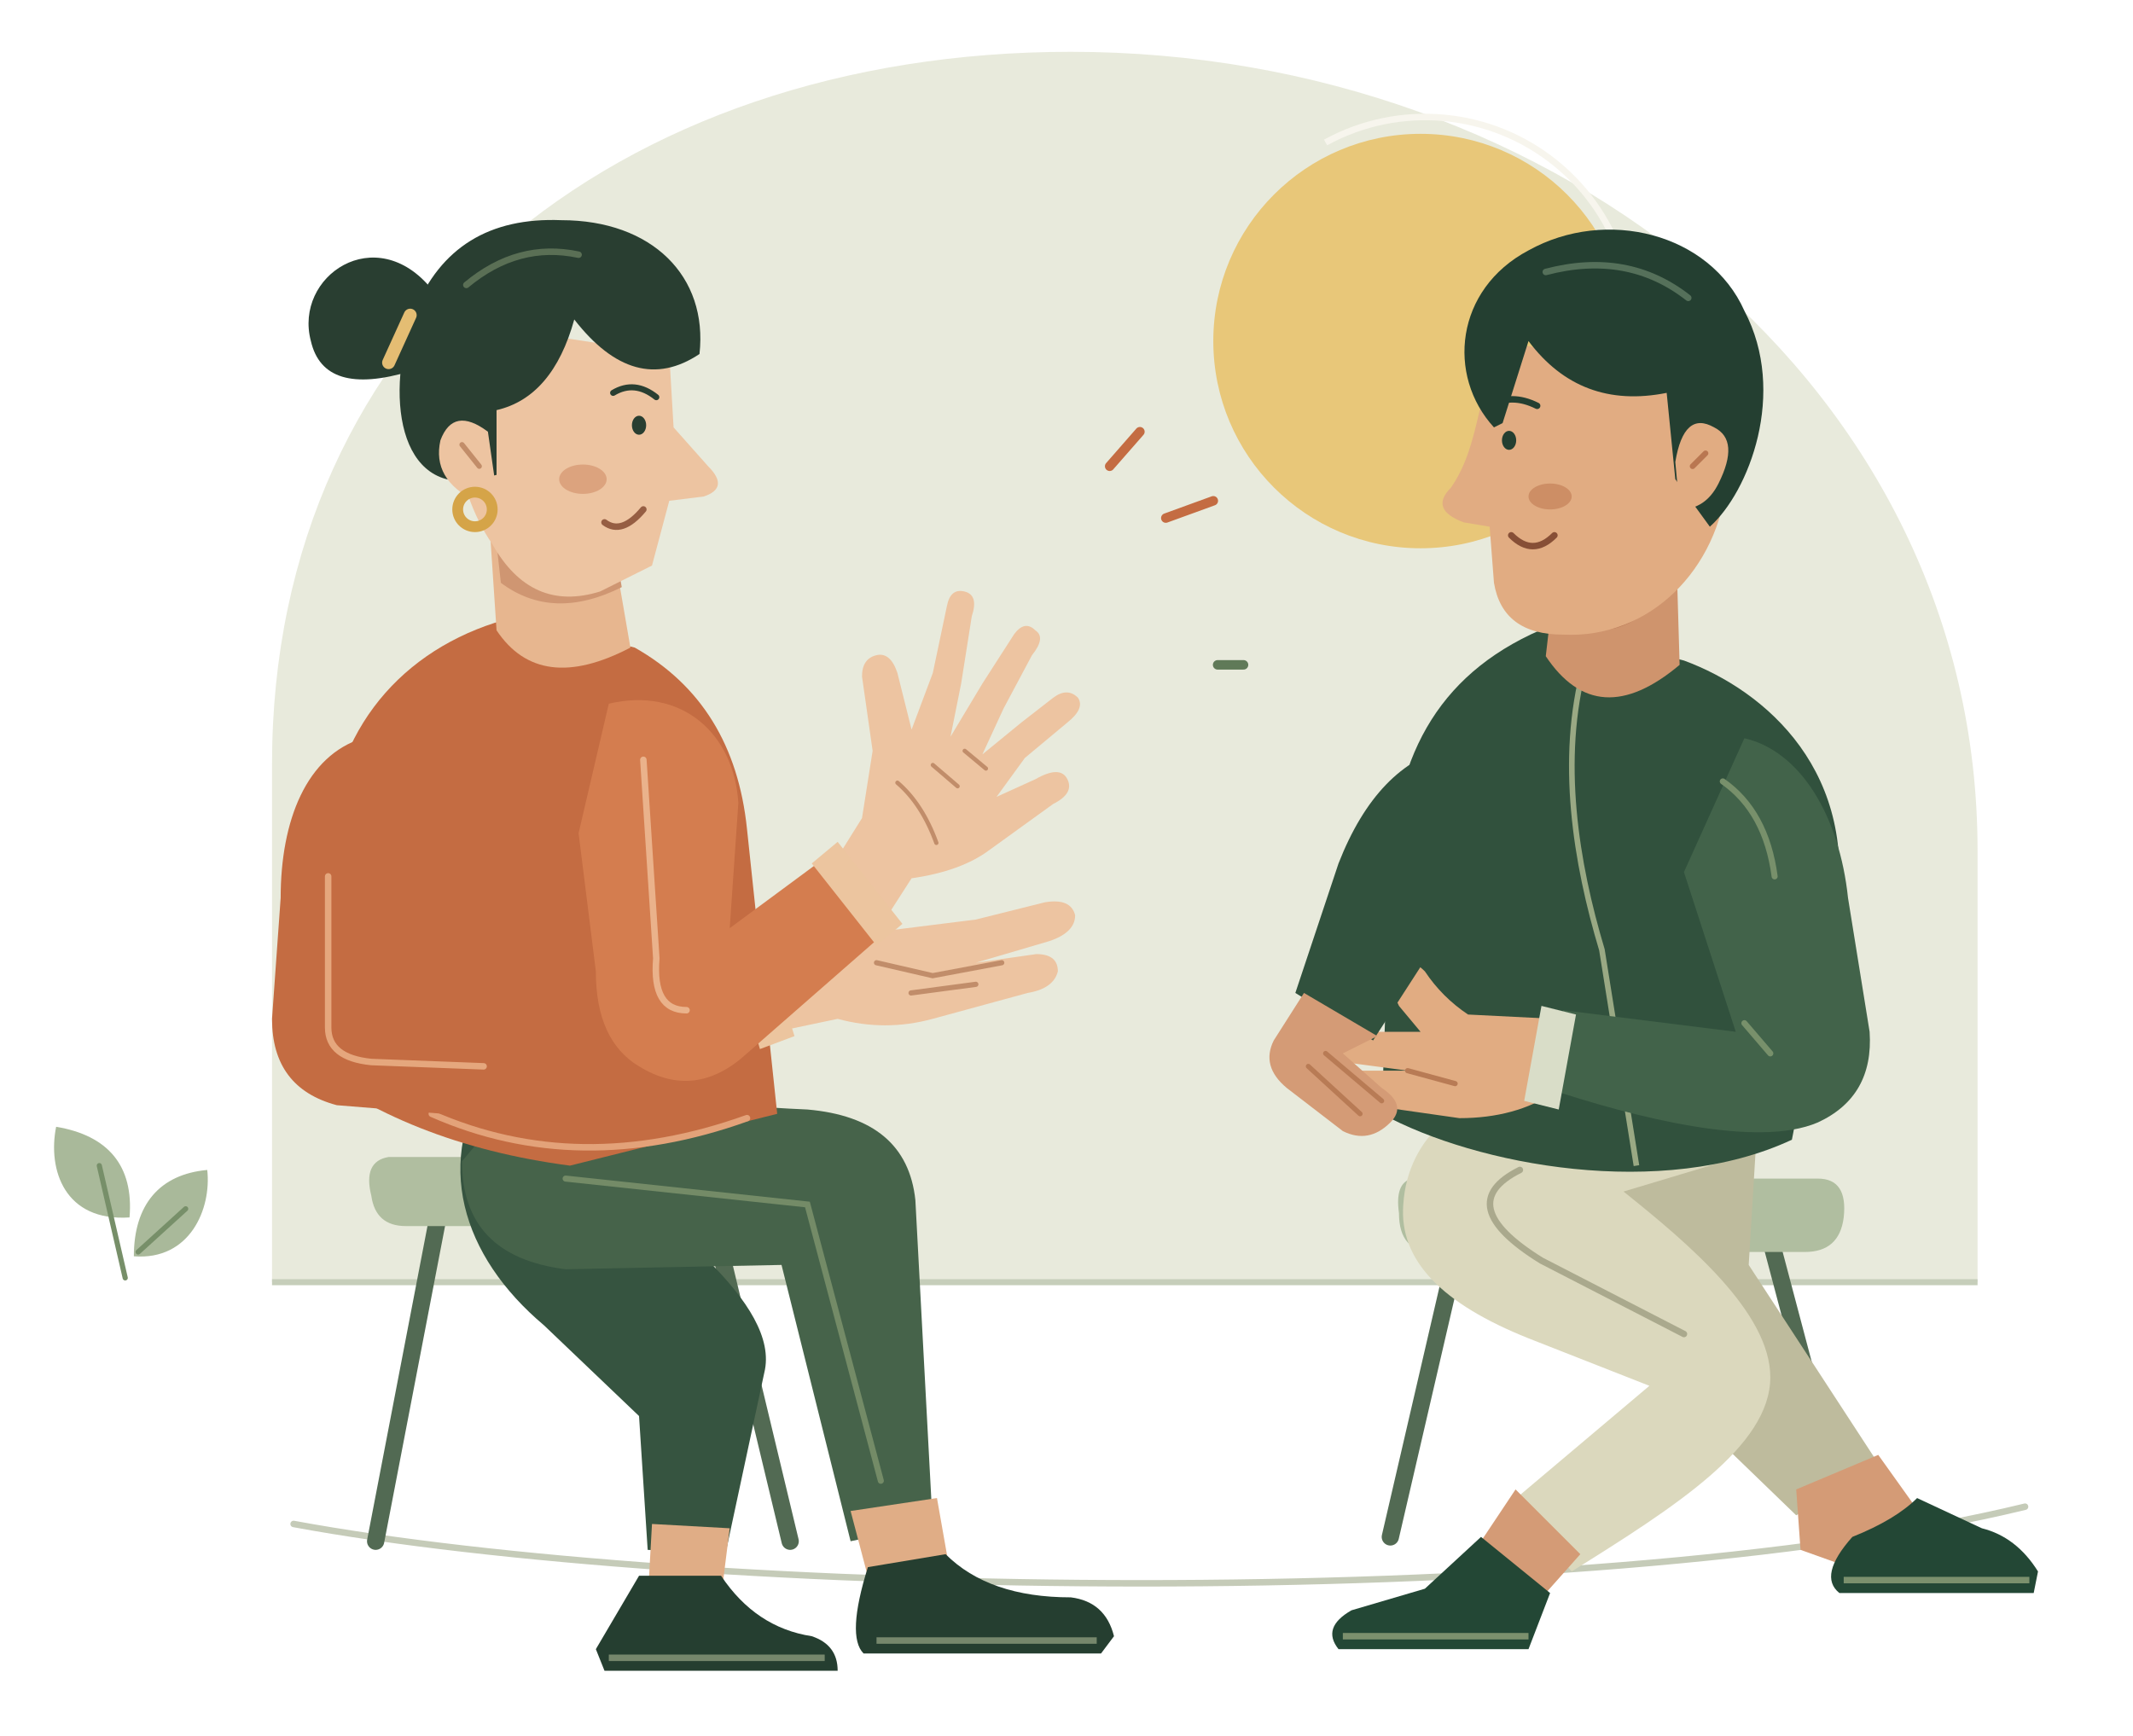
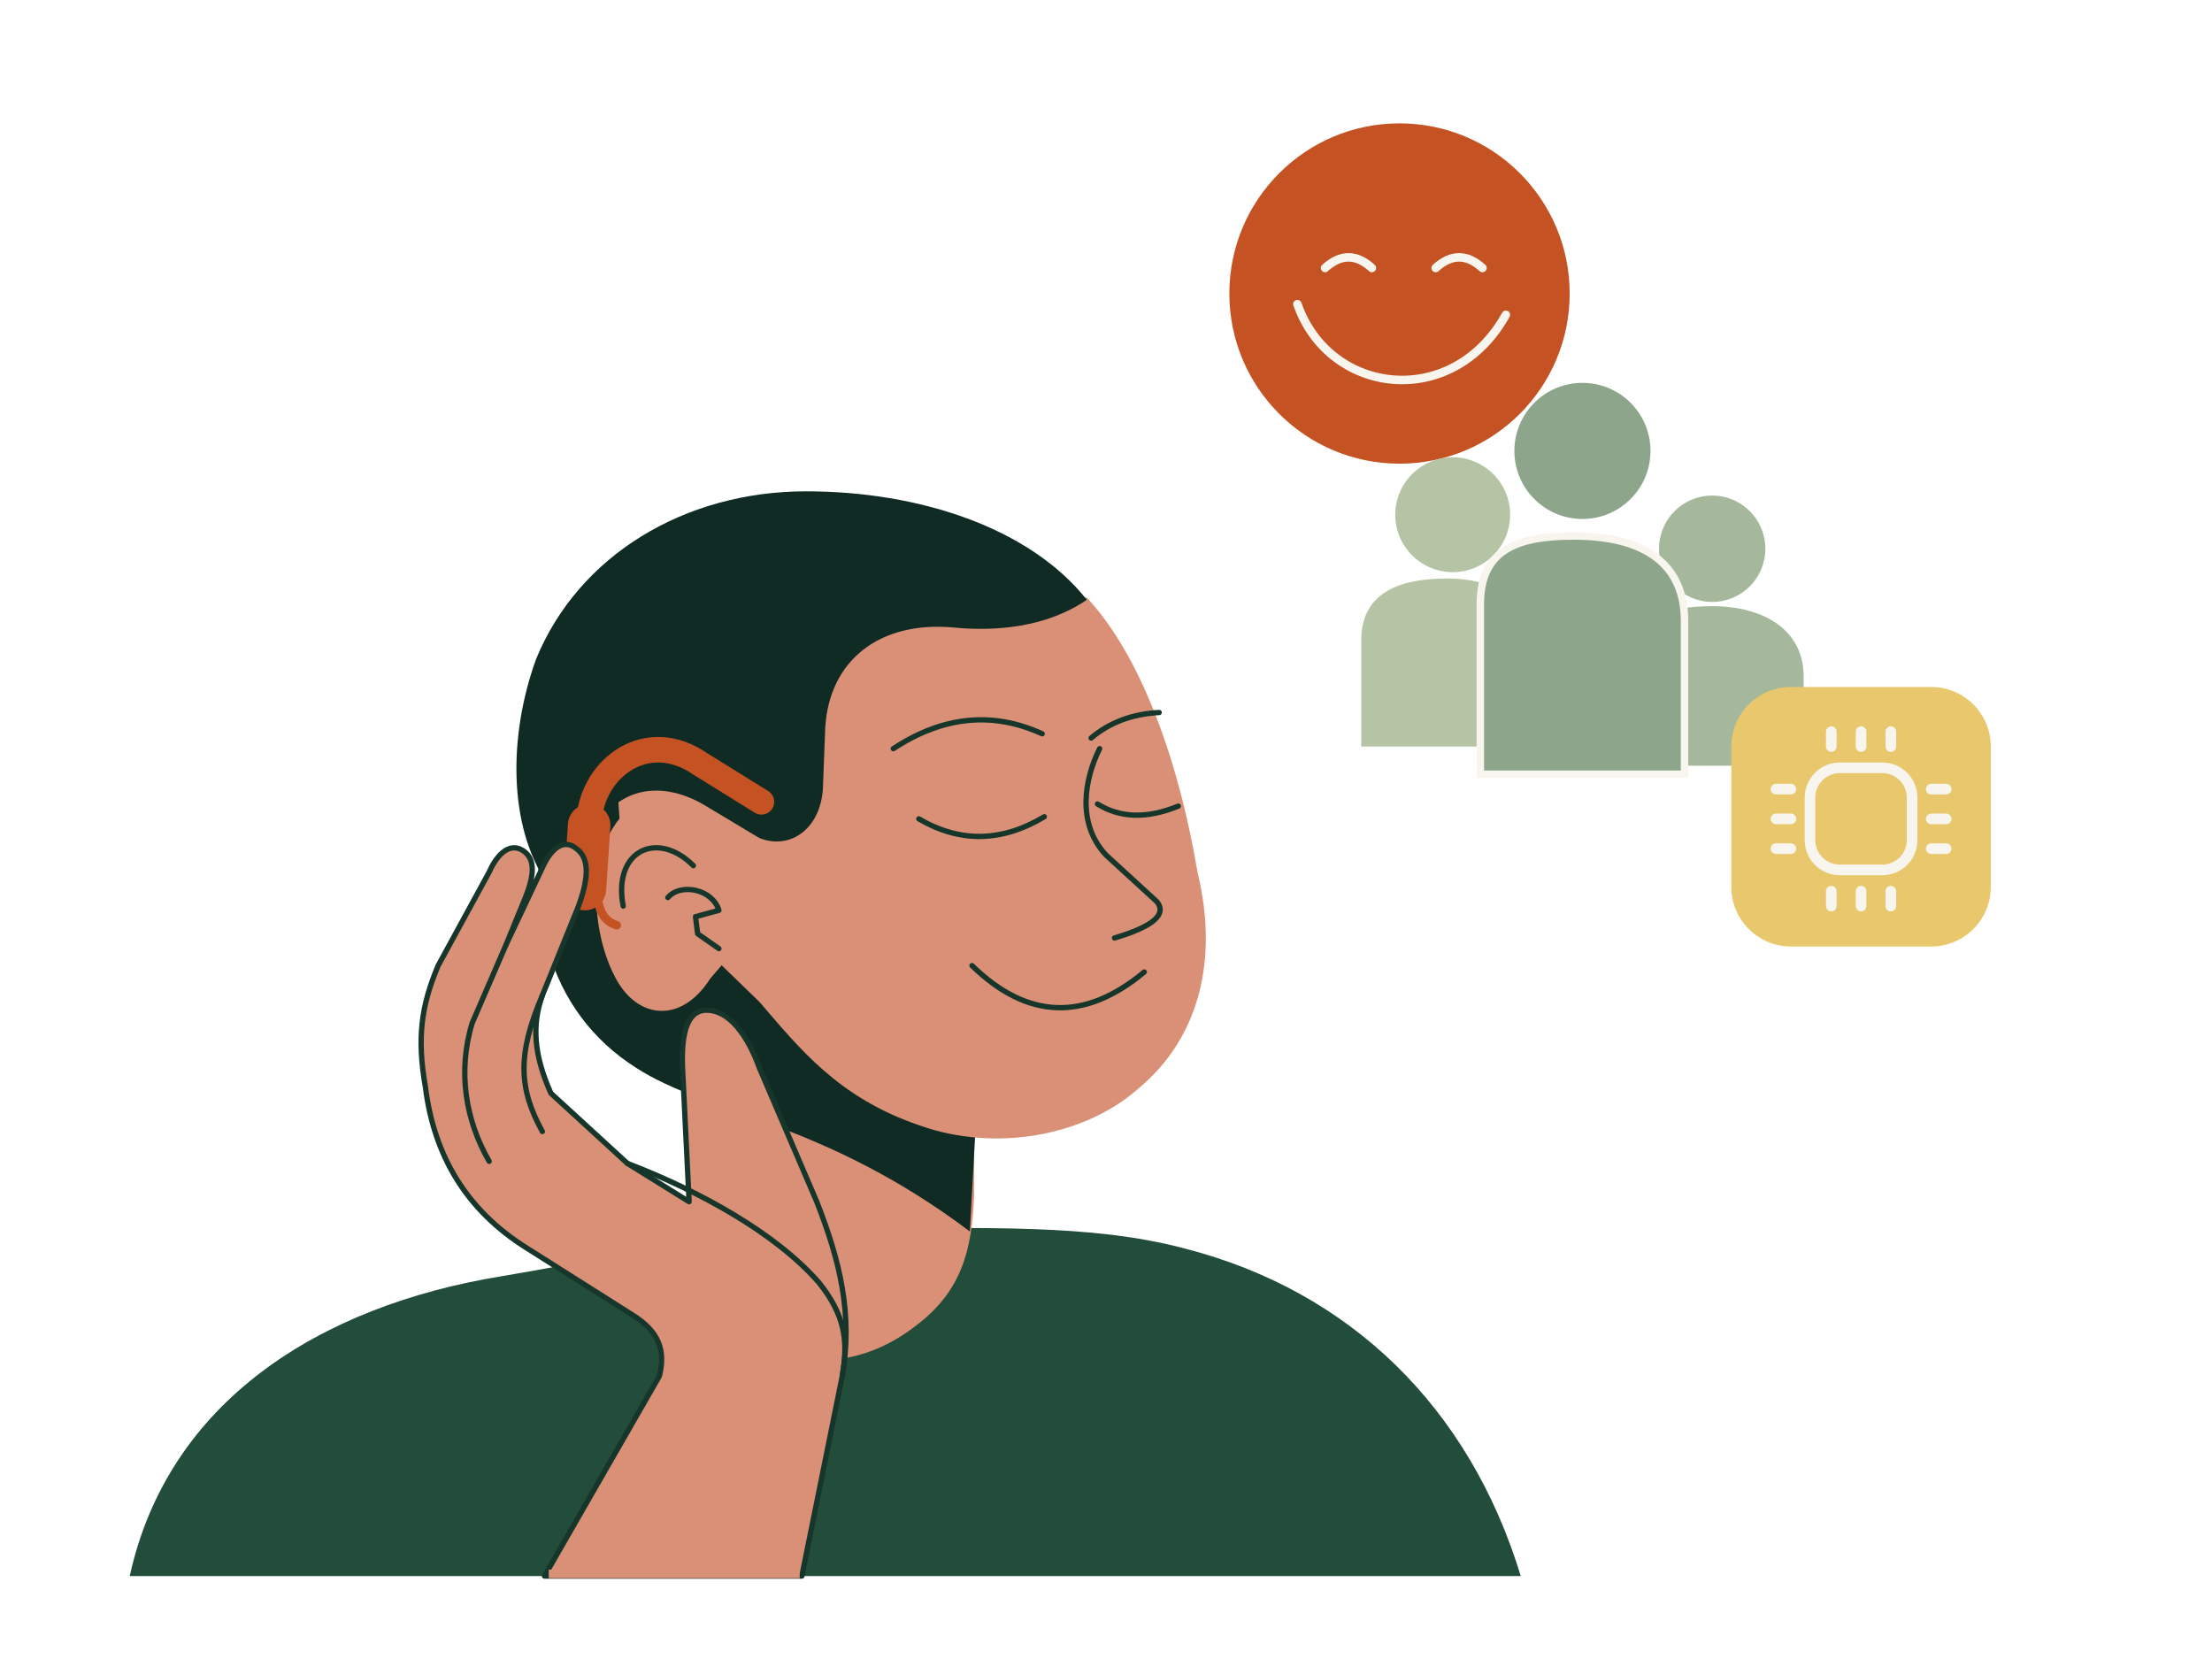
- <svg xmlns="http://www.w3.org/2000/svg" class="dhh-cover-art dhh-conversation-art" viewBox="43 37 494 402" fill="none" aria-hidden="true">
-   <path d="M106 334V214C106 113 186 49 291 49C404 49 501 127 501 234V334Z" fill="#e8eadc" />
-   <path d="M106 334H501" stroke="#c6ceba" stroke-width="1.4" />
-   <circle cx="372" cy="116" r="48" fill="#e8c779" />
-   <path d="M350 70A48 48 0 0 1 419 126" stroke="#f7f5ed" stroke-width="1.5" />
-   <path d="M111 390C203 407 409 411 512 386" stroke="#c5cbb8" stroke-width="1.5" stroke-linecap="round" />
-   <g stroke="#526a53" stroke-width="4" stroke-linecap="round" stroke-linejoin="round">
-     <path d="M145 316L130 394M208 319L226 394M381 324L365 393M453 324L471 392" />
-   </g>
-   <path d="M133 305H222Q228 305 227 313Q226 321 218 321H137Q130 321 129 314Q127 306 133 305Z" fill="#b0bea0" />
-   <path d="M370 310H464Q471 310 470 319Q469 327 461 327H375Q367 327 367 318Q366 311 370 310Z" fill="#b0bea0" />
-   <g class="dhh-listener">
-     <path d="M410 292C403 315 411 339 429 359L459 388L478 376L448 330L450 297Z" fill="#bebb9d" />
-     <path d="M459 382L478 374L488 388L474 401L460 396Z" fill="#d49b76" />
-     <path d="M472 393Q482 389 487 384L502 391Q510 393 515 401L514 406L469 406Q464 402 472 393Z" fill="#234735" />
-     <path d="M470 403H513" stroke="#7b906d" stroke-width="1.5" />
-     <path d="M397 289C382 290 369 300 368 316C367 329 377 339 397 347L425 358L393 385L407 401C431 386 453 372 453 356C453 341 434 325 419 313L449 304Z" fill="#dbd8bd" />
-     <path d="M395 308Q379 316 400 329L433 346" stroke="#aaa98d" stroke-width="1.5" stroke-linecap="round" />
-     <path d="M394 382L409 397L401 406L384 397Z" fill="#d49b76" />
-     <path d="M386 393L402 406L397 419L353 419Q349 414 356 410L373 405Z" fill="#234735" />
-     <path d="M354 416H397" stroke="#7b906d" stroke-width="1.5" />
-     <path d="M402 182C377 192 366 211 365 239L363 295C385 307 428 315 458 301L468 250C474 216 452 197 433 190Z" fill="#31513d" />
-     <path d="M410 191C404 213 408 237 414 257L422 307" stroke="#9aa984" stroke-width="1.3" />
-     <path d="M441 246L449 288M373 287L389 293" stroke="#607a58" stroke-width="1.3" stroke-linecap="round" />
-     <g class="dhh-listener-head">
-       <path d="M404 163L401 189Q413 207 432 191L431 157Z" fill="#cf946d" />
-       <path d="M402 164L403 180Q419 189 431 171V157Z" fill="#b77956" />
-       <path d="M391 116C385 127 386 140 379 150Q374 155 382 158L388 159L389 172Q391 184 405 184C425 185 441 169 443 148L442 126Z" fill="#e1ac82" />
-       <path d="M389 136C378 124 380 104 397 95C415 85 439 91 447 109C457 128 448 151 439 159L431 148L429 128Q409 132 397 116L391 135Z" fill="#243f31" />
-       <path d="M431 144Q433 132 440 136Q446 139 441 149Q438 155 432 155" fill="#e1ac82" />
-       <path d="M435 145L438 142" stroke="#b97751" stroke-width="1.3" stroke-linecap="round" />
-       <ellipse cx="392.5" cy="139" rx="1.65" ry="2.2" fill="#243f31" />
-       <path d="M393 161Q398 166 403 161" stroke="#874f36" stroke-width="1.5" stroke-linecap="round" />
-       <path d="M388 131Q393 128 399 131" stroke="#243f31" stroke-width="1.5" stroke-linecap="round" />
-       <ellipse cx="402" cy="152" rx="5" ry="3" fill="#cd8e65" />
-       <path d="M401 100Q420 95 434 106" stroke="#55705a" stroke-width="1.5" stroke-linecap="round" />
+ <svg xmlns="http://www.w3.org/2000/svg" class="dhh-cover-art dhh-wellbeing-art" viewBox="30 55 1040 780" fill="none" role="img" aria-label="A smiling person touching their hearing aid, with family, happiness and AI gathered beside them">
+   <g class="dhh-life-motifs" transform="translate(-40 25)">
+     <g class="dhh-happiness">
+       <circle cx="728" cy="168" r="80" fill="#c45222" />
+       <g stroke="#f7f5ed" stroke-width="4" stroke-linecap="round">
+         <path d="M693 156Q704 146 715 156M745 156Q756 146 767 156" />
+         <path d="M680 173C695 216 753 223 778 178" />
+       </g>
    </g>
-     <path d="M447 208C460 211 469 226 471 245L476 276Q477 291 464 297C450 303 422 296 401 289L405 271L445 276L433 239Z" fill="#42634a" />
-     <path d="M447 274L453 281M442 218Q452 225 454 240" stroke="#78906b" stroke-width="1.4" stroke-linecap="round" />
-     <path d="M403 273L383 272Q377 268 373 262Q369 258 366 261Q364 264 367 270L372 276L353 276Q346 276 347 280Q347 283 354 283L369 285L356 285Q351 285 352 289Q353 292 360 293L381 296Q394 296 403 290Z" fill="#e1ac82" />
-     <path d="M400 270L408 272L404 294L396 292Z" fill="#d9ddc8" />
-     <path d="M369 285L380 288" stroke="#b87b55" stroke-width="1.2" stroke-linecap="round" />
-     <path d="M379 210Q362 214 353 237L343 267L361 278L381 247" fill="#31513d" />
-     <path d="M345 267L338 278Q335 284 341 289L354 299Q360 302 365 297Q369 293 363 289L354 281L362 277Z" fill="#d49b76" />
-     <path d="M346 284L358 295M350 281L363 292" stroke="#b87b55" stroke-width="1.15" stroke-linecap="round" />
-   </g>
-   <g class="dhh-signer">
-     <path d="M157 285C143 306 150 328 169 344L191 365L193 396L211 397L220 355C222 347 216 338 207 329L194 313L227 310Z" fill="#365440" />
-     <path d="M194 390L212 391L210 407L193 408Z" fill="#e0ad86" />
-     <path d="M191 402L210 402Q218 414 231 416Q237 418 237 424H183L181 419Z" fill="#253e30" />
-     <path d="M184 421H234" stroke="#76876c" stroke-width="1.5" />
-     <path d="M171 281C180 290 207 293 230 294Q253 296 255 315L259 390L240 394L224 330L174 331Q150 328 150 306Z" fill="#46634a" />
-     <path d="M174 310L230 316L247 380" stroke="#748b67" stroke-width="1.4" stroke-linecap="round" />
-     <path d="M240 387L260 384L263 401L245 406Z" fill="#e0ad86" />
-     <path d="M244 400L262 397Q272 407 291 407Q299 408 301 416L298 420H243Q239 416 244 400Z" fill="#253e30" />
-     <path d="M246 417H297" stroke="#76876c" stroke-width="1.5" />
-     <path d="M162 180C138 186 121 204 119 230L112 282Q137 302 175 307L223 295L216 229Q213 200 190 187Z" fill="#c46c42" />
-     <path d="M121 271Q132 282 153 284M188 203L199 231M143 295Q177 310 216 296" stroke="#e3a279" stroke-width="1.5" stroke-linecap="round" />
-     <g class="dhh-signer-head">
-       <path d="M156 153L158 183Q168 198 189 187L184 158Z" fill="#e7b68f" />
-       <path d="M157 154L159 172Q171 181 187 173L184 156Z" fill="#cf9672" />
-       <path d="M152 112C145 128 148 150 157 163Q166 179 182 174L194 168L198 153L206 152Q212 150 207 145L199 136L198 119Z" fill="#edc4a1" />
-       <path d="M154 148C135 152 132 128 139 109Q148 87 173 88C194 88 207 101 205 119Q190 129 176 111Q171 129 158 132L158 147Z" fill="#293e31" />
-       <path d="M143 104C130 88 111 101 115 116Q118 129 138 123Z" fill="#293e31" />
-       <path d="M138 110L133 121" stroke="#e4bd73" stroke-width="3" stroke-linecap="round" />
-       <path d="M156 137Q148 131 145 139Q143 148 153 153L158 151" fill="#edc4a1" />
-       <path d="M150 140L154 145" stroke="#c28d69" stroke-width="1.2" stroke-linecap="round" />
-       <circle cx="153" cy="155" r="4" stroke="#d5a448" stroke-width="2.5" />
-       <ellipse cx="191" cy="135.5" rx="1.65" ry="2.2" fill="#293e31" />
-       <path d="M185 128Q190 125 195 129" stroke="#293e31" stroke-width="1.4" stroke-linecap="round" />
-       <path d="M192 155Q187 161 183 158" stroke="#965e43" stroke-width="1.5" stroke-linecap="round" />
-       <ellipse cx="178" cy="148" rx="5.5" ry="3.4" fill="#dca37e" />
-       <path d="M151 103Q163 93 177 96" stroke="#5a6f55" stroke-width="1.5" stroke-linecap="round" />
+     <g class="dhh-family">
+       <circle cx="753" cy="272" r="27" fill="#b5c4a4" />
+       <path d="M710 381V331C710 310 726 302 750 302C776 302 791 314 791 336V381Z" fill="#b5c4a4" />
+       <circle cx="875" cy="288" r="25" fill="#a5b89c" />
+       <path d="M840 390V341C840 320 854 315 875 315C899 315 918 326 918 348V390Z" fill="#a5b89c" />
+       <circle cx="814" cy="242" r="32" fill="#8da68b" />
+       <path d="M766 394V314C766 288 784 282 810 282C843 282 862 295 862 322V394Z" fill="#8da68b" stroke="#f7f5ed" stroke-width="3.5" />
    </g>
-     <g class="dhh-hand-low">
-       <path d="M127 208C114 212 108 227 108 245L106 273Q106 289 121 293L158 296L220 275L214 254L157 268L148 237Z" fill="#c46c42" />
-       <path d="M119 240L119 275Q119 282 129 283L155 284" stroke="#e5a77d" stroke-width="1.5" stroke-linecap="round" />
-       <path d="M211 255L229 251Q240 245 246 235Q249 230 253 233Q256 236 252 242L245 253L269 250L285 246Q291 245 292 249Q292 253 286 255L269 260L283 258Q288 258 288 262Q287 266 281 267L259 273Q248 276 237 273L218 277Z" fill="#edc4a1" />
-       <path d="M246 260L259 263L275 260M254 267L269 265" stroke="#c18d6a" stroke-width="1.2" stroke-linecap="round" />
-       <path d="M211 253L219 251L227 277L219 280Z" fill="#ecc59f" />
-     </g>
-     <g class="dhh-hand-high">
-       <path d="M184 200C201 196 213 207 214 223L212 252L235 235L248 253L216 281Q204 292 191 284Q181 278 181 262L177 230Z" fill="#d47d4f" />
-       <path d="M192 213L195 259Q194 271 202 271" stroke="#eab28b" stroke-width="1.5" stroke-linecap="round" />
-       <g transform="translate(241 247) scale(.82) translate(-241 -247)">
-         <path d="M233 238L243 222L246 203L243 182Q243 177 247 176Q251 175 253 181L257 197L263 181L267 162Q268 157 272 158Q276 159 274 165L271 184L268 199L277 184L286 170Q289 166 292 169Q295 171 291 176L283 191L277 204L288 195L297 188Q301 185 304 188Q306 191 301 195L289 205L281 216L292 211Q299 207 301 211Q303 215 297 218L279 231Q271 237 257 239L248 253Z" fill="#edc4a1" />
-         <path d="M253 212Q260 218 264 229M263 207L270 213M272 203L278 208" stroke="#c18d6a" stroke-width="1.2" stroke-linecap="round" />
+     <g class="dhh-ai">
+       <rect x="884" y="353" width="122" height="122" rx="28" fill="#e9c86d" />
+       <g stroke="#f7f5ed" stroke-width="5" stroke-linecap="round" stroke-linejoin="round">
+         <rect x="921" y="391" width="48" height="48" rx="14" />
+         <path d="M931 374V381M945 374V381M959 374V381M931 449V456M945 449V456M959 449V456M905 401H912M905 415H912M905 429H912M978 401H985M978 415H985M978 429H985" />
      </g>
-       <path d="M231 237L237 232L252 251L246 256Z" fill="#ecc59f" />
    </g>
  </g>
-   <g class="dhh-conversation-marks" stroke="#c46c42" stroke-width="2.2" stroke-linecap="round">
-     <path d="M300 145L307 137M313 157L324 153" />
-     <path d="M325 191L331 191" stroke="#607a58" />
+   <g class="dhh-person" transform="translate(-60 0)">
+     <path d="M151 796C169 714 240 669 326 655C380 646 437 632 499 632C551 633 602 630 647 642C725 662 781 717 805 796Z" fill="#234d3b" />
+     <path d="M424 516L423 653C430 690 479 711 521 678C542 662 547 643 548 617L548 526Z" fill="#d99076" />
+     <path d="M350 421C333 481 348 531 389 557C423 579 477 582 546 634L552 525L438 404Z" fill="#102a24" />
+     <path d="M473 376C481 347 503 328 538 329L601 336C628 365 645 417 653 465C663 506 654 543 625 567C600 589 558 597 522 584C484 571 466 548 447 526L383 464L380 422Z" fill="#d99076" />
+     <path d="M347 470C329 443 329 401 342 365C362 316 412 286 469 286C522 286 574 303 601 337C582 350 558 352 538 350C504 347 480 365 478 397L477 423C477 444 462 455 447 449L422 434C399 420 377 427 369 448L365 480Z" fill="#102a24" />
+     <path d="M379 443C388 428 411 433 428 453C440 466 448 487 436 501L424 515C410 537 389 534 379 514C369 495 366 462 379 443Z" fill="#d99076" />
+     <g stroke="#17362b" stroke-width="2.5" stroke-linecap="round" stroke-linejoin="round">
+       <path d="M383 481C378 455 399 445 416 462M404 477C410 470 425 473 428 483L417 486L418 494L428 501" />
+       <path d="M510 407Q545 384 580 400M603 402Q616 391 635 390" />
+       <path d="M522 440Q551 457 581 439M606 433Q622 443 644 434" />
+       <path d="M607 407C600 421 596 442 610 457L634 479Q641 488 614 496" />
+       <path d="M547 509Q586 547 628 512" />
+     </g>
+     <g class="dhh-device" stroke="#c45222" stroke-linecap="round" stroke-linejoin="round">
+       <path d="M448 432L419 414C394 397 369 416 367 440V458" stroke-width="12" />
+       <path d="M367 443L365 473" stroke-width="20" />
+       <path d="M371 471Q370 487 380 490" stroke-width="4" />
+     </g>
+     <g class="dhh-touch">
+       <path d="M346 796L400 702C403 690 400 681 387 673L338 642C309 624 294 598 290 566C286 543 288 528 296 509L320 465C324 456 330 451 336 455C342 459 341 467 337 477L328 499L345 463C349 454 355 449 361 454C368 459 366 470 362 481L345 523C340 537 341 551 349 569L385 602L414 620L411 559C410 541 413 531 421 530C433 529 442 543 447 557L474 620C485 648 491 673 486 702L467 796Z" fill="#d99076" stroke="#17362b" stroke-width="2.5" stroke-linejoin="round" />
+       <g stroke="#17362b" stroke-width="2.5" stroke-linecap="round">
+         <path d="M328 499L312 536C305 559 309 582 320 601M345 523C333 551 334 567 345 587" />
+         <path d="M385 602C419 615 455 635 475 658C487 673 489 685 486 702" />
+       </g>
+       <path d="M348 795H466" stroke="#d99076" stroke-width="4" />
+     </g>
  </g>
-   <path d="M73 334V307M73 319C58 320 54 308 56 298C68 300 74 307 73 319M74 328C87 329 92 317 91 308C80 309 74 316 74 328" fill="#a9b99a" />
-   <path d="M72 333L66 307M75 327L86 317" stroke="#778f69" stroke-width="1.2" stroke-linecap="round" />
</svg>
